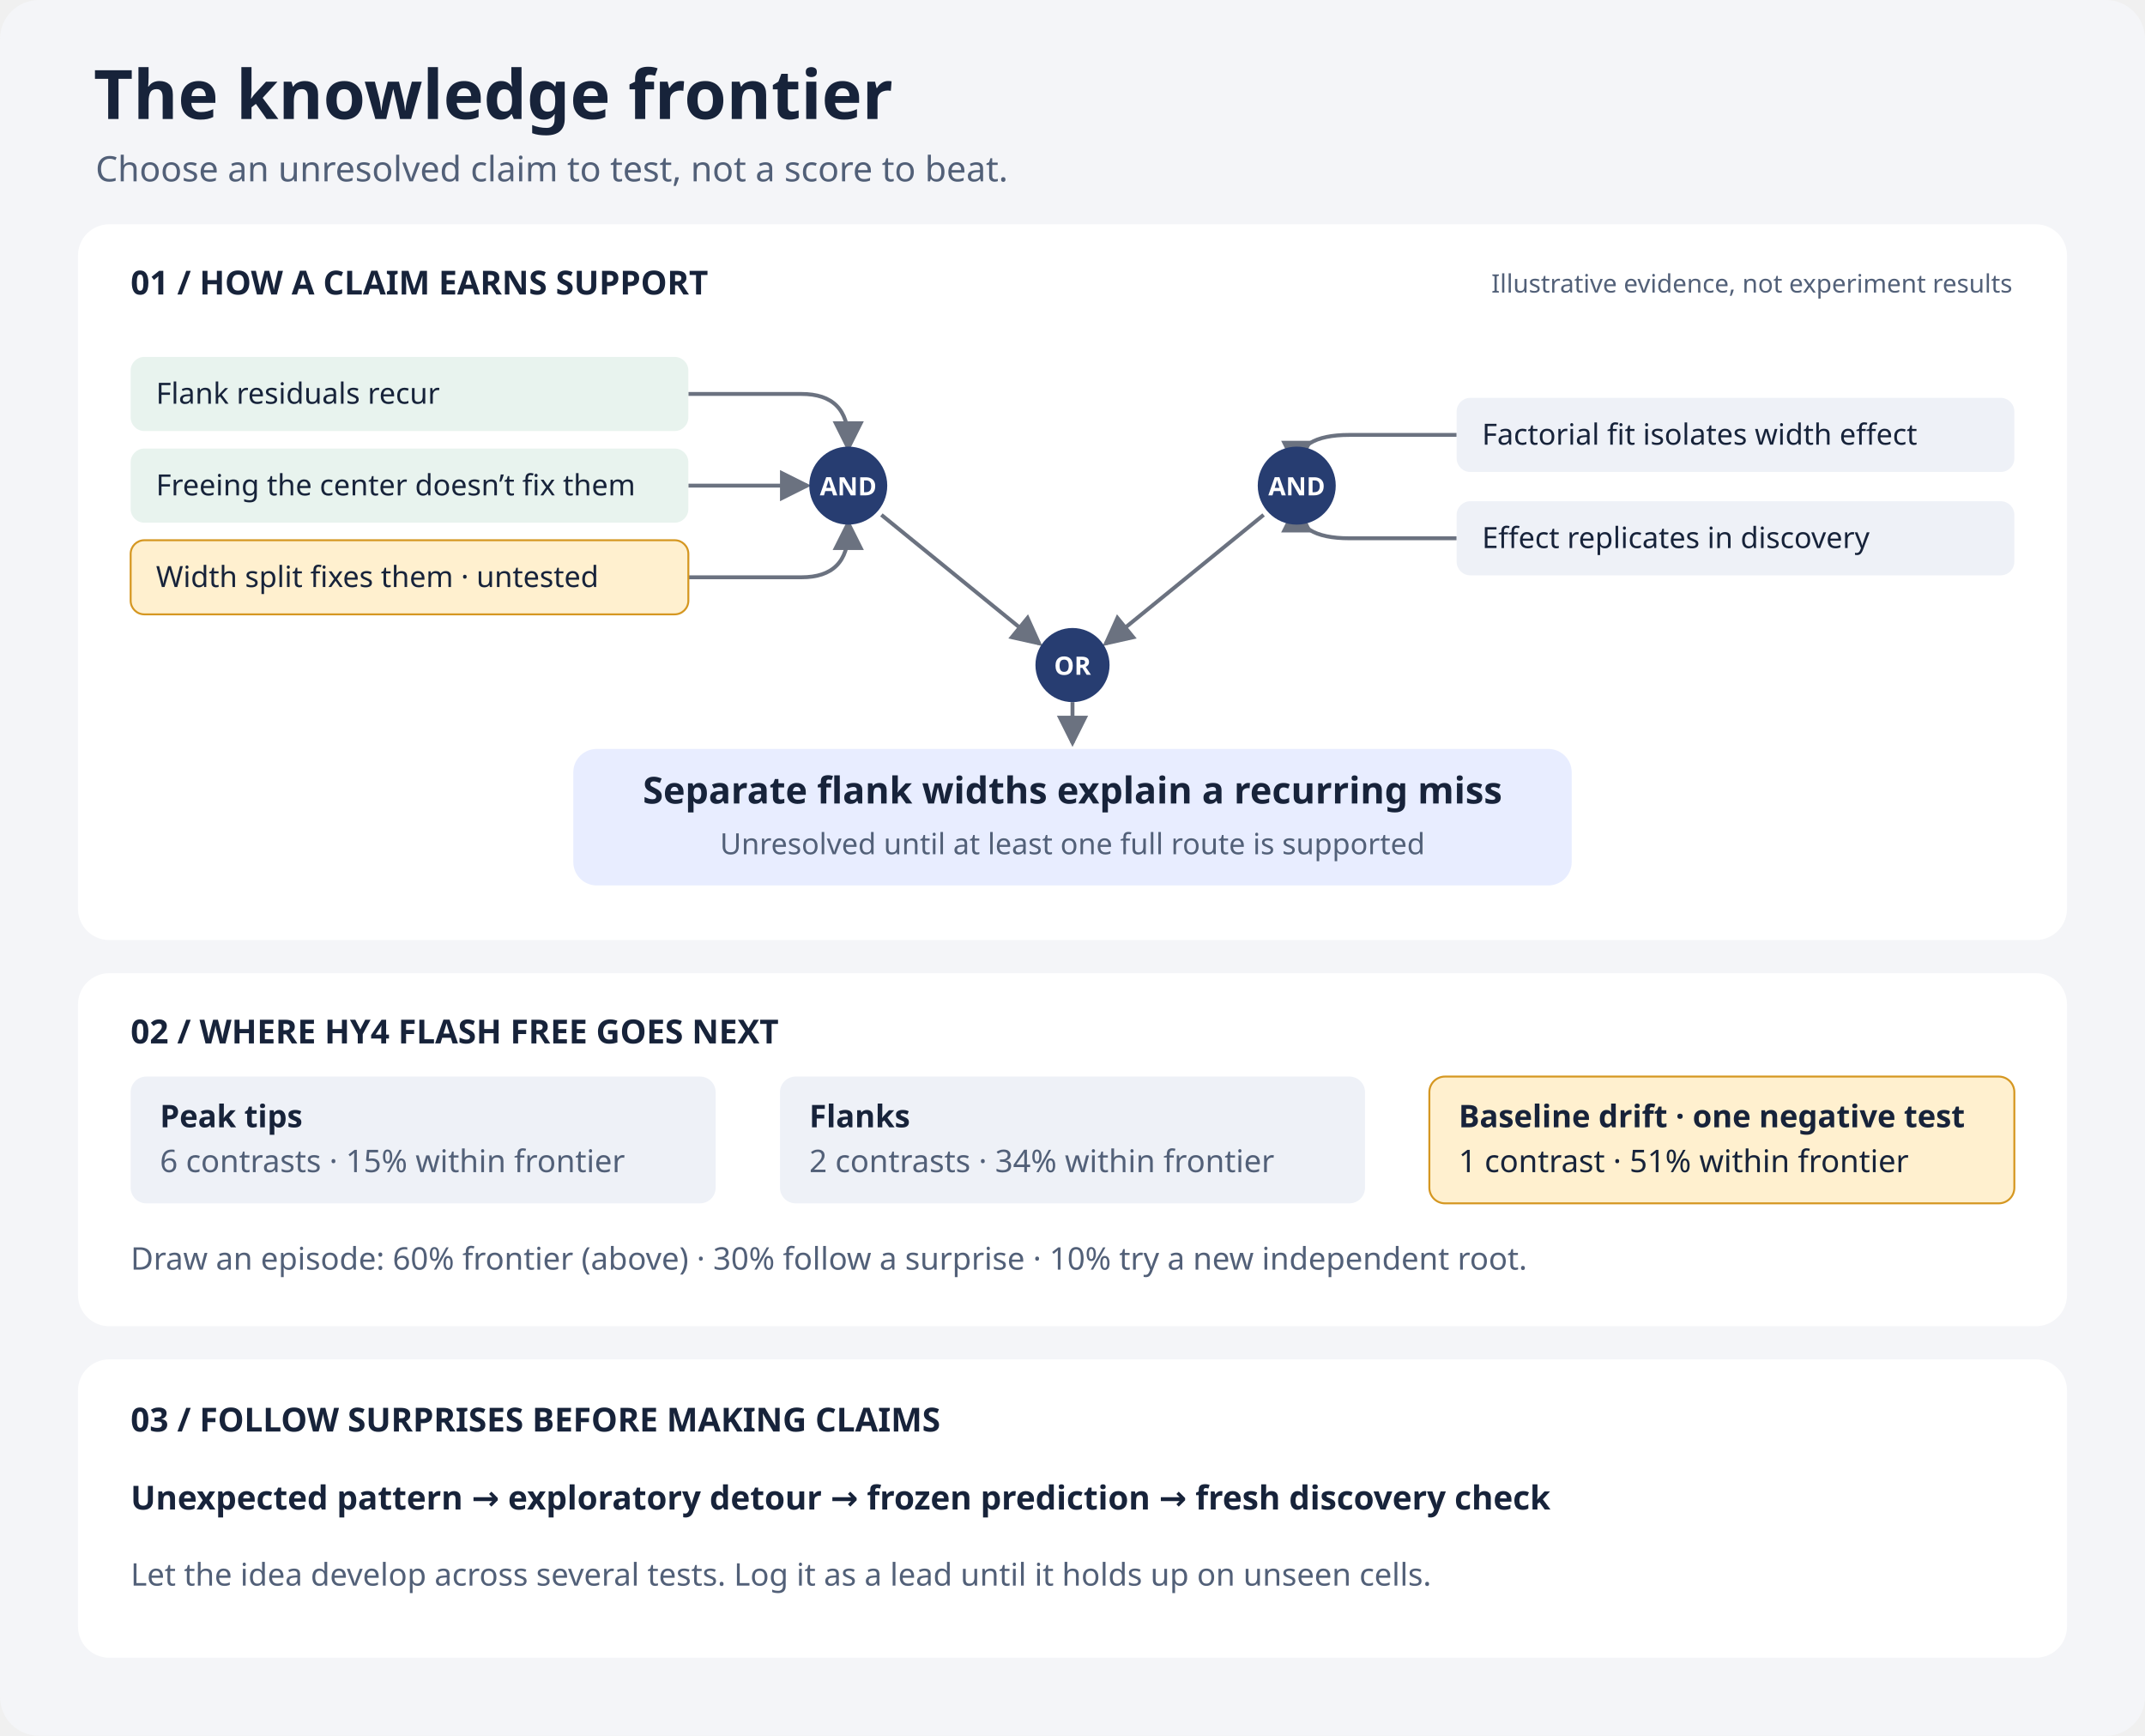
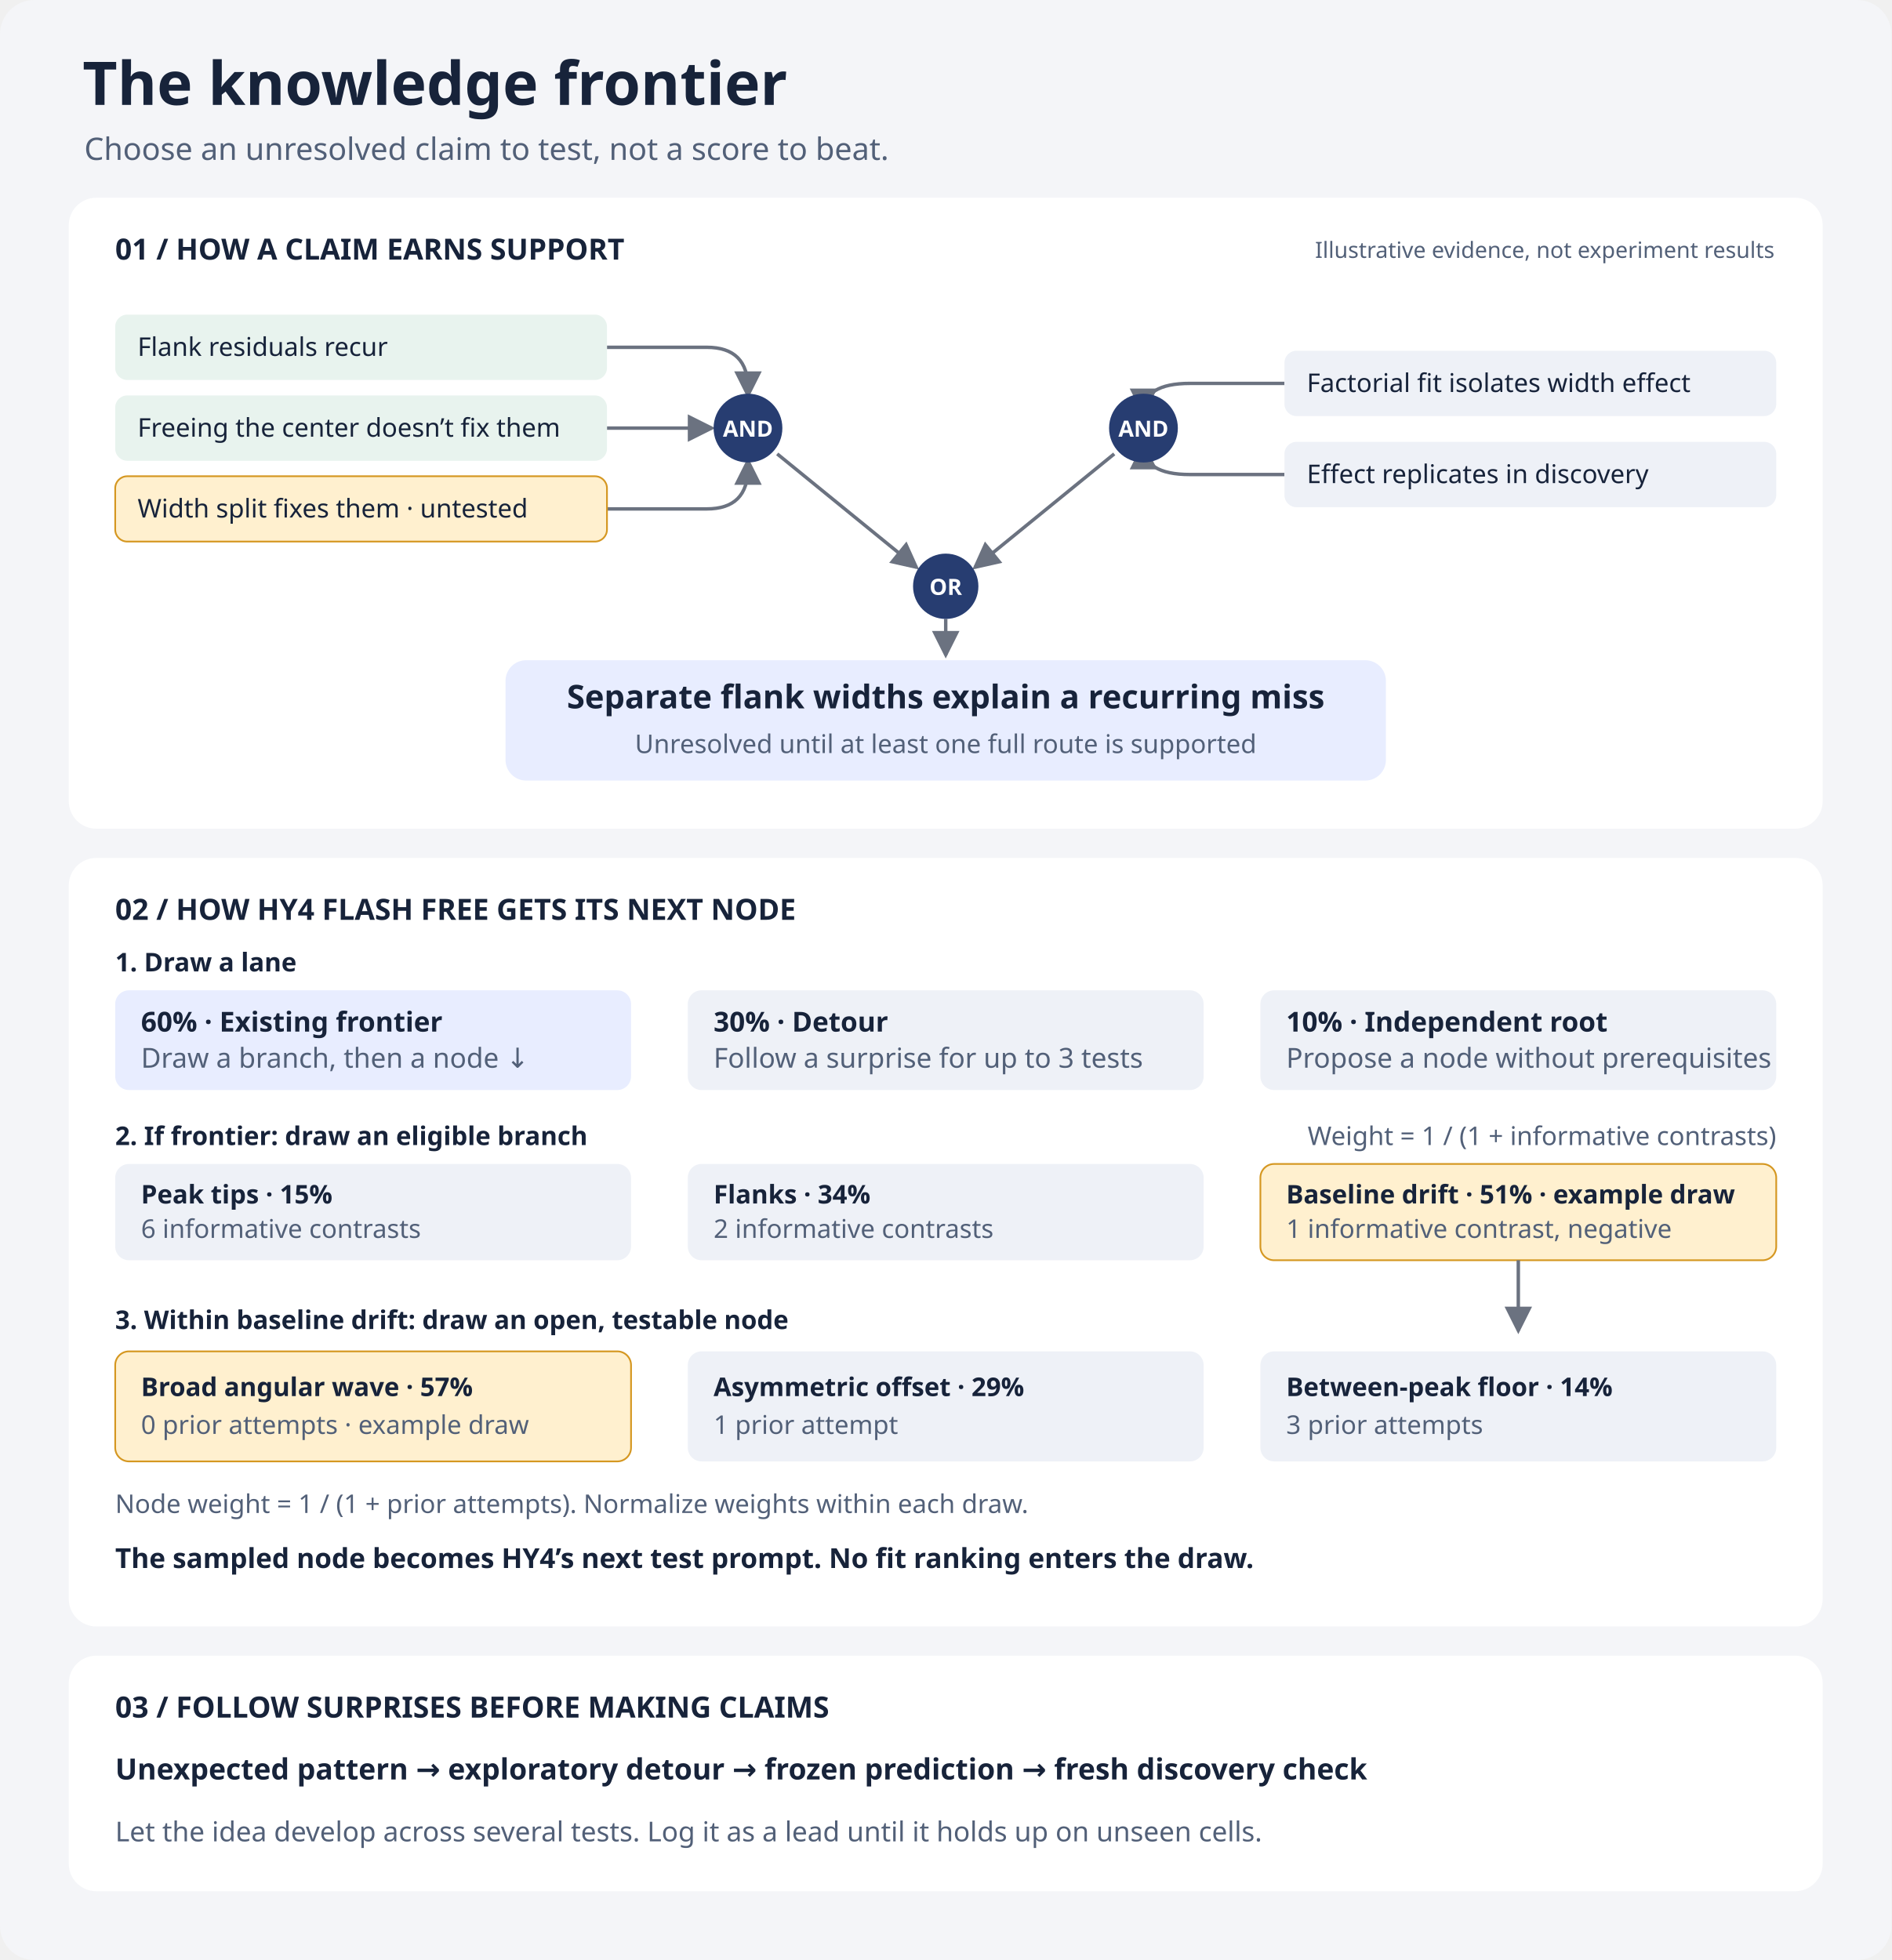
- <svg xmlns="http://www.w3.org/2000/svg" width="1100" height="890" viewBox="0 0 1100 890" role="img" aria-labelledby="title desc">
+ <svg xmlns="http://www.w3.org/2000/svg" width="1100" height="1140" viewBox="0 0 1100 1140" role="img" aria-labelledby="title desc">
  <defs>
    <marker id="arrow" markerWidth="8" markerHeight="8" refX="7" refY="4" orient="auto">
      <path d="M0 0L8 4L0 8Z" fill="#6b7280" />
    </marker>
  </defs>
-   <rect width="1100" height="890" rx="20" fill="#f4f5f8" />
+   <rect width="1100" height="1140" rx="20" fill="#f4f5f8" />
  <g font-family="system-ui, sans-serif" fill="#17233a">
    <text x="48" y="61" font-size="35" font-weight="750">The knowledge frontier</text>
    <text x="49" y="93" font-size="18" fill="#526078">Choose an unresolved claim to test, not a score to beat.</text>
    <rect x="40" y="115" width="1020" height="367" rx="16" fill="white" />
    <text x="67" y="151" font-size="17" font-weight="700">01 / HOW A CLAIM EARNS SUPPORT</text>
    <text x="1032" y="150" text-anchor="end" font-size="13" fill="#526078">Illustrative evidence, not experiment results</text>
    <g fill="none" stroke="#6b7280" stroke-width="2" marker-end="url(#arrow)">
      <path d="M353 202H411Q435 202 435 226V230" />
      <path d="M353 249H414" />
      <path d="M353 296H411Q435 296 435 272V268" />
      <path d="M747 223H692Q665 223 665 240" />
      <path d="M747 276H692Q665 276 665 259" />
      <path d="M452 264L533 330" />
      <path d="M648 264L567 330" />
      <path d="M550 360V381" />
    </g>
    <g font-size="15">
      <rect x="67" y="183" width="286" height="38" rx="7" fill="#e8f3ee" />
      <text x="80" y="207">Flank residuals recur</text>
      <rect x="67" y="230" width="286" height="38" rx="7" fill="#e8f3ee" />
      <text x="80" y="254">Freeing the center doesn’t fix them</text>
      <rect x="67" y="277" width="286" height="38" rx="7" fill="#fff0cf" stroke="#d59721" />
      <text x="80" y="301">Width split fixes them · untested</text>
      <rect x="747" y="204" width="286" height="38" rx="7" fill="#eef1f7" />
      <text x="760" y="228">Factorial fit isolates width effect</text>
      <rect x="747" y="257" width="286" height="38" rx="7" fill="#eef1f7" />
      <text x="760" y="281">Effect replicates in discovery</text>
    </g>
    <g font-size="13" text-anchor="middle" font-weight="750">
      <circle cx="435" cy="249" r="20" fill="#273d71" />
      <text x="435" y="254" fill="white">AND</text>
      <circle cx="665" cy="249" r="20" fill="#273d71" />
      <text x="665" y="254" fill="white">AND</text>
      <circle cx="550" cy="341" r="19" fill="#273d71" />
      <text x="550" y="346" fill="white">OR</text>
    </g>
    <rect x="294" y="384" width="512" height="70" rx="12" fill="#e8edff" />
    <text x="550" y="412" text-anchor="middle" font-size="19" font-weight="700">Separate flank widths explain a recurring miss</text>
    <text x="550" y="438" text-anchor="middle" font-size="15" fill="#526078">Unresolved until at least one full route is supported</text>
-     <rect x="40" y="499" width="1020" height="181" rx="16" fill="white" />
-     <text x="67" y="535" font-size="17" font-weight="700">02 / WHERE HY4 FLASH FREE GOES NEXT</text>
+     <rect x="40" y="499" width="1020" height="447" rx="16" fill="white" />
+     <text x="67" y="535" font-size="17" font-weight="700">02 / HOW HY4 FLASH FREE GETS ITS NEXT NODE</text>
+     <text x="67" y="565" font-size="15" font-weight="700">1. Draw a lane</text>
    <g font-size="16">
-       <rect x="67" y="552" width="300" height="65" rx="8" fill="#eef1f7" />
-       <text x="82" y="578" font-weight="700">Peak tips</text>
-       <text x="82" y="601" fill="#526078">6 contrasts · 15% within frontier</text>
-       <rect x="400" y="552" width="300" height="65" rx="8" fill="#eef1f7" />
-       <text x="415" y="578" font-weight="700">Flanks</text>
-       <text x="415" y="601" fill="#526078">2 contrasts · 34% within frontier</text>
-       <rect x="733" y="552" width="300" height="65" rx="8" fill="#fff0cf" stroke="#d59721" />
-       <text x="748" y="578" font-weight="700">Baseline drift · one negative test</text>
-       <text x="748" y="601">1 contrast · 51% within frontier</text>
+       <rect x="67" y="576" width="300" height="58" rx="8" fill="#e8edff" />
+       <text x="82" y="600" font-weight="700">60% · Existing frontier</text>
+       <text x="82" y="621" fill="#526078">Draw a branch, then a node ↓</text>
+       <rect x="400" y="576" width="300" height="58" rx="8" fill="#eef1f7" />
+       <text x="415" y="600" font-weight="700">30% · Detour</text>
+       <text x="415" y="621" fill="#526078">Follow a surprise for up to 3 tests</text>
+       <rect x="733" y="576" width="300" height="58" rx="8" fill="#eef1f7" />
+       <text x="748" y="600" font-weight="700">10% · Independent root</text>
+       <text x="748" y="621" fill="#526078">Propose a node without prerequisites</text>
    </g>
-     <text x="67" y="651" font-size="16" fill="#526078">Draw an episode: 60% frontier (above) · 30% follow a surprise · 10% try a new independent root.</text>
-     <rect x="40" y="697" width="1020" height="153" rx="16" fill="white" />
-     <text x="67" y="734" font-size="17" font-weight="700">03 / FOLLOW SURPRISES BEFORE MAKING CLAIMS</text>
-     <text x="67" y="774" font-size="17" font-weight="700">Unexpected pattern → exploratory detour → frozen prediction → fresh discovery check</text>
-     <text x="67" y="813" font-size="16" fill="#526078">Let the idea develop across several tests. Log it as a lead until it holds up on unseen cells.</text>
+     <text x="67" y="666" font-size="15" font-weight="700">2. If frontier: draw an eligible branch</text>
+     <text x="1033" y="666" text-anchor="end" font-size="15" fill="#526078">Weight = 1 / (1 + informative contrasts)</text>
+     <g font-size="15">
+       <rect x="67" y="677" width="300" height="56" rx="8" fill="#eef1f7" />
+       <text x="82" y="700" font-weight="700">Peak tips · 15%</text>
+       <text x="82" y="720" fill="#526078">6 informative contrasts</text>
+       <rect x="400" y="677" width="300" height="56" rx="8" fill="#eef1f7" />
+       <text x="415" y="700" font-weight="700">Flanks · 34%</text>
+       <text x="415" y="720" fill="#526078">2 informative contrasts</text>
+       <rect x="733" y="677" width="300" height="56" rx="8" fill="#fff0cf" stroke="#d59721" />
+       <text x="748" y="700" font-weight="700">Baseline drift · 51% · example draw</text>
+       <text x="748" y="720" fill="#526078">1 informative contrast, negative</text>
+     </g>
+     <path d="M883 733V774" stroke="#6b7280" stroke-width="2" marker-end="url(#arrow)" />
+     <text x="67" y="773" font-size="15" font-weight="700">3. Within baseline drift: draw an open, testable node</text>
+     <g font-size="15">
+       <rect x="67" y="786" width="300" height="64" rx="8" fill="#fff0cf" stroke="#d59721" />
+       <text x="82" y="812" font-weight="700">Broad angular wave · 57%</text>
+       <text x="82" y="834" fill="#526078">0 prior attempts · example draw</text>
+       <rect x="400" y="786" width="300" height="64" rx="8" fill="#eef1f7" />
+       <text x="415" y="812" font-weight="700">Asymmetric offset · 29%</text>
+       <text x="415" y="834" fill="#526078">1 prior attempt</text>
+       <rect x="733" y="786" width="300" height="64" rx="8" fill="#eef1f7" />
+       <text x="748" y="812" font-weight="700">Between-peak floor · 14%</text>
+       <text x="748" y="834" fill="#526078">3 prior attempts</text>
+     </g>
+     <text x="67" y="880" font-size="15" fill="#526078">Node weight = 1 / (1 + prior attempts). Normalize weights within each draw.</text>
+     <text x="67" y="912" font-size="16" font-weight="700">The sampled node becomes HY4’s next test prompt. No fit ranking enters the draw.</text>
+     <rect x="40" y="963" width="1020" height="137" rx="16" fill="white" />
+     <text x="67" y="999" font-size="17" font-weight="700">03 / FOLLOW SURPRISES BEFORE MAKING CLAIMS</text>
+     <text x="67" y="1035" font-size="17" font-weight="700">Unexpected pattern → exploratory detour → frozen prediction → fresh discovery check</text>
+     <text x="67" y="1071" font-size="16" fill="#526078">Let the idea develop across several tests. Log it as a lead until it holds up on unseen cells.</text>
  </g>
</svg>
